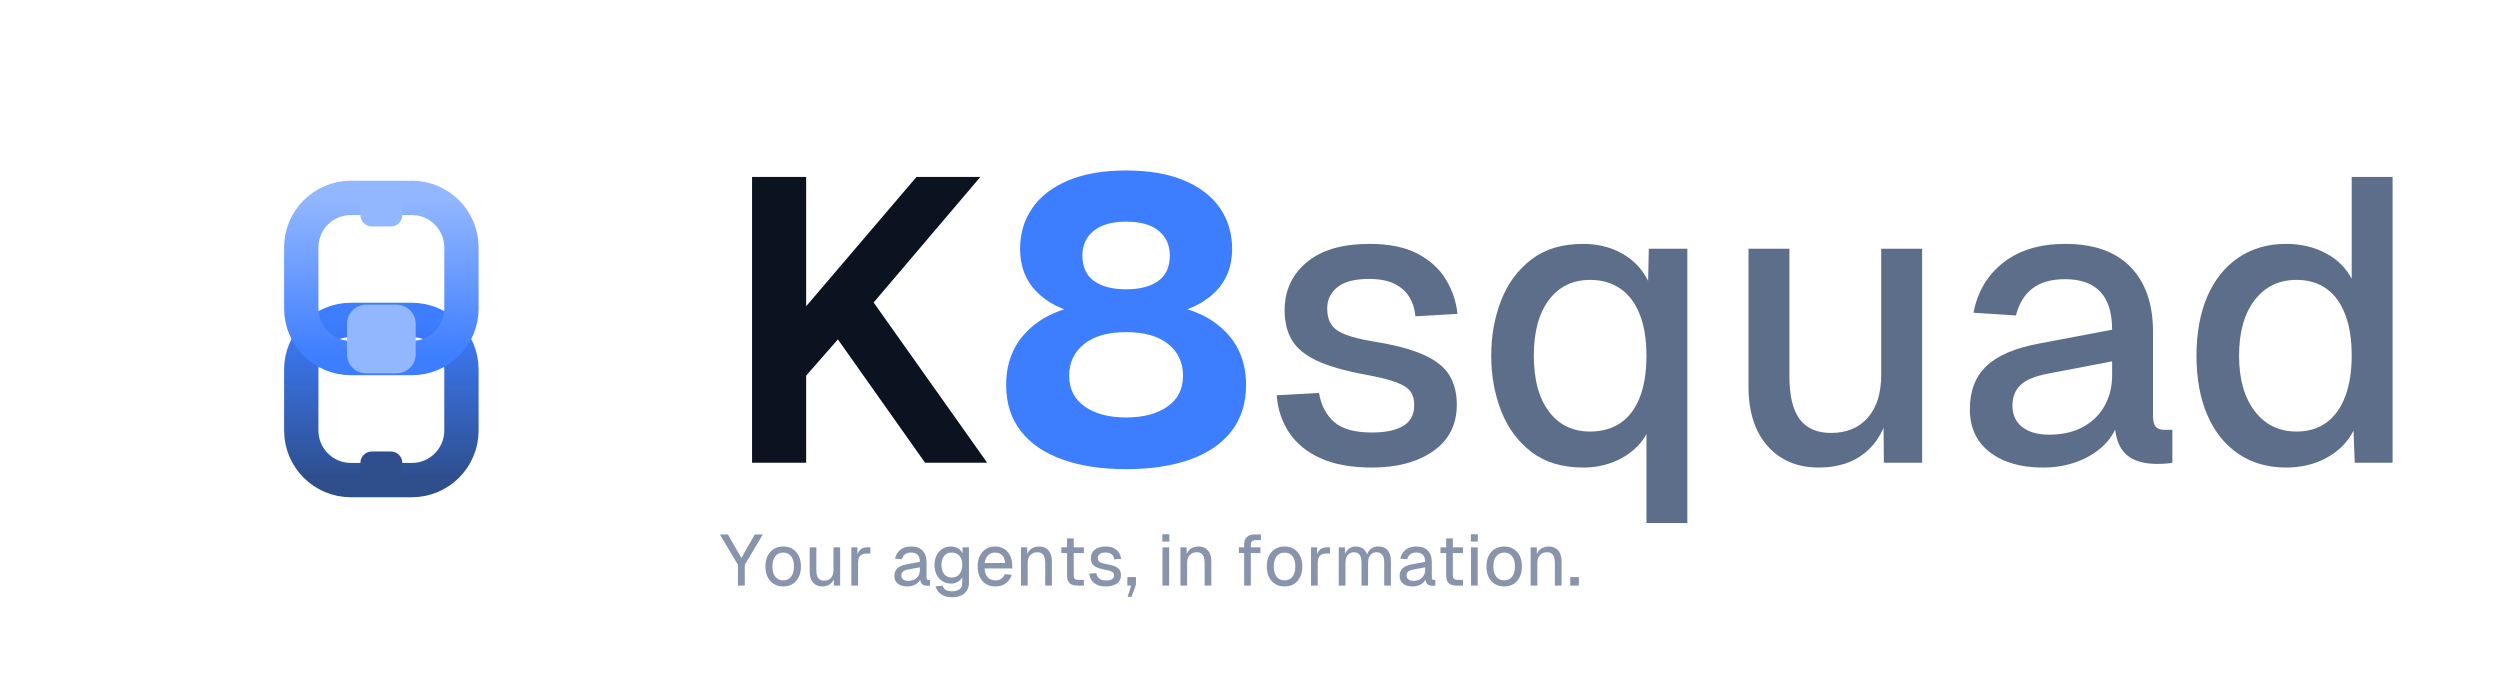
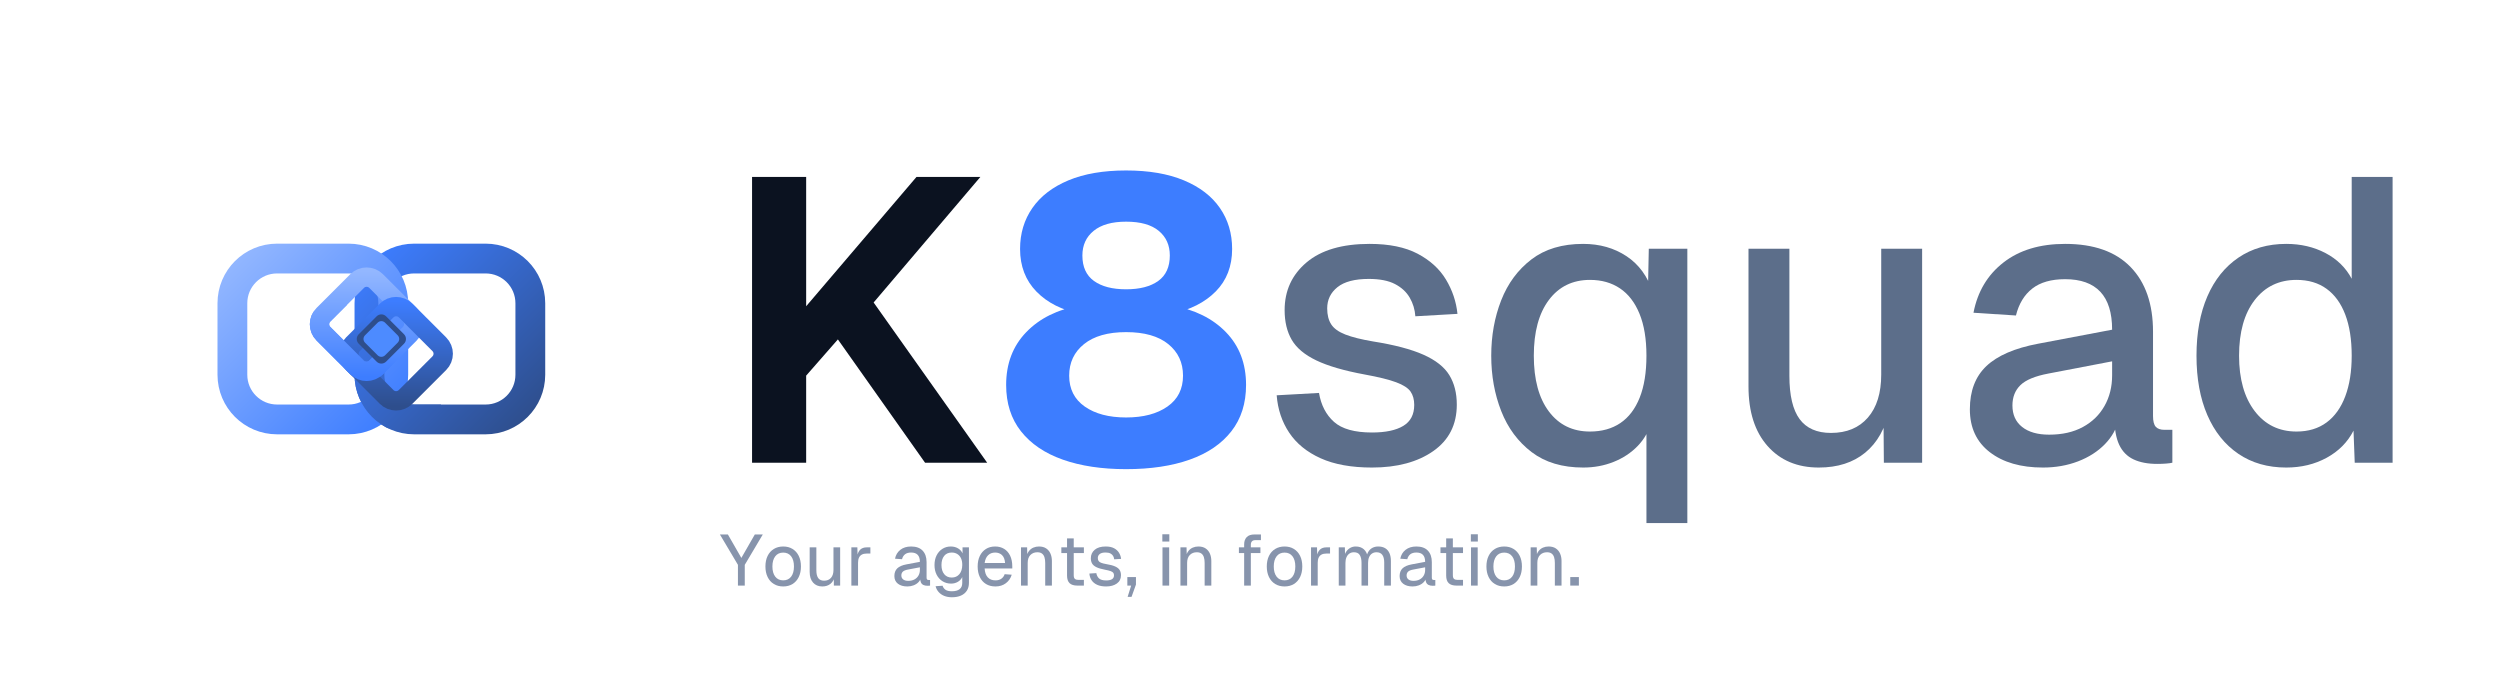
<svg xmlns="http://www.w3.org/2000/svg" width="1180" height="320" viewBox="0 0 1180 320">
+   <defs>
+     <linearGradient id="odinL" x1="0" y1="0" x2="1" y2="1">
+       <stop offset="0" stop-color="#93B7FF" />
+       <stop offset="1" stop-color="#3D7DFF" />
+     </linearGradient>
+     <linearGradient id="odinR" x1="0" y1="0" x2="1" y2="1">
+       <stop offset="0" stop-color="#3D7DFF" />
+       <stop offset="1" stop-color="#2E4E8C" />
+     </linearGradient>
+     <clipPath id="odinCB">
+       <rect x="176" y="256" width="160" height="120" />
+     </clipPath>
+     <clipPath id="odinCK">
+       <rect x="166" y="256" width="180" height="120" />
+     </clipPath>
+   </defs>
  <defs>
    <linearGradient id="ringTop" x1="0" y1="0" x2="0" y2="1">
      <stop offset="0" stop-color="#93B7FF" />
      <stop offset="1" stop-color="#3D7DFF" />
    </linearGradient>
    <linearGradient id="ringBot" x1="0" y1="0" x2="0" y2="1">
      <stop offset="0" stop-color="#3D7DFF" />
      <stop offset="1" stop-color="#2E4E8C" />
    </linearGradient>
    <linearGradient id="wedge" x1="0" y1="0" x2="1" y2="0">
      <stop offset="0" stop-color="#2E4E8C" />
      <stop offset="1" stop-color="#93B7FF" />
    </linearGradient>
  </defs>
  <rect width="1180" height="320" fill="#FFFFFF" />
  <g transform="translate(90,70.0) scale(1.8)">
-     <g>
-       <rect x="29.00" y="45.00" width="42.00" height="42.00" rx="13.00" fill="none" stroke="url(#ringBot)" stroke-width="9" />
-       <rect x="29.00" y="13.00" width="42.00" height="42.00" rx="13.00" fill="none" stroke="url(#ringTop)" stroke-width="9" />
-       <rect x="41.00" y="41.00" width="18.00" height="18.00" rx="5.00" fill="#93B7FF" />
-       <rect x="44.50" y="9.50" width="11.00" height="11.00" rx="3.00" fill="#93B7FF" />
-       <rect x="44.50" y="79.50" width="11.00" height="11.00" rx="3.00" fill="#2E4E8C" />
+     <g transform="scale(0.195313)">
+       <path d="M300,148 h96 a60,60 0 0 1 60,60 v96 a60,60 0 0 1 -60,60 h-96 a60,60 0 0 1 -60,-60 v-96 a60,60 0 0 1 60,-60 z" fill="none" stroke="url(#odinR)" stroke-width="40" stroke-linejoin="round" />
+       <path d="M116,148 h96 a60,60 0 0 1 60,60 v96 a60,60 0 0 1 -60,60 h-96 a60,60 0 0 1 -60,-60 v-96 a60,60 0 0 1 60,-60 z" fill="none" stroke="url(#odinL)" stroke-width="40" stroke-linejoin="round" />
+       <g clip-path="url(#odinCB)">
+         <path d="M300,148 h96 a60,60 0 0 1 60,60 v96 a60,60 0 0 1 -60,60 h-96 a60,60 0 0 1 -60,-60 v-96 a60,60 0 0 1 60,-60 z" fill="none" stroke="url(#odinR)" stroke-width="40" stroke-linejoin="round" />
+       </g>
+       <g transform="rotate(45 256 256)">
+         <path d="M196,206 h64 a18,18 0 0 1 18,18 v64 a18,18 0 0 1 -18,18 h-64 a18,18 0 0 1 -18,-18 v-64 a18,18 0 0 1 18,-18 z" fill="none" stroke="url(#odinL)" stroke-width="26" stroke-linejoin="round" />
+         <path d="M252,206 h64 a18,18 0 0 1 18,18 v64 a18,18 0 0 1 -18,18 h-64 a18,18 0 0 1 -18,-18 v-64 a18,18 0 0 1 18,-18 z" fill="none" stroke="url(#odinR)" stroke-width="26" stroke-linejoin="round" />
+         <g clip-path="url(#odinCK)">
+           <path d="M196,206 h64 a18,18 0 0 1 18,18 v64 a18,18 0 0 1 -18,18 h-64 a18,18 0 0 1 -18,-18 v-64 a18,18 0 0 1 18,-18 z" fill="none" stroke="url(#odinL)" stroke-width="26" stroke-linejoin="round" />
+         </g>
+         <rect x="230" y="230" width="52" height="52" rx="9" fill="#2E4E8C" />
+         <rect x="237" y="237" width="38" height="38" rx="7" fill="#4D8BFF" />
+       </g>
    </g>
  </g>
  <g transform="translate(340,218.4)">
    <path d="M78.8 0V710H213.2V388.68L487.32 710H646.04L380.8 398.04L662.84 0H508.56L292 306.32L213.2 216.32V0Z" fill="#0B1220" transform="translate(0.00,0.00) scale(0.19,-0.19)" />
    <path d="M331.999 -16Q241.599 -16 174.6 7.7Q107.6 31.4 70.8 78.1Q34 124.8 34 193.2Q34 272.6 83.9 324.3Q133.8 376 217.6 390.4L219.6 369.8Q150.2 383.2 109.4 425Q68.6 466.8 68.6 531Q68.6 588.8 99.2 632.8Q129.8 676.8 188.6 701.4Q247.399 726 331.999 726Q416.598 726 475.598 701.4Q534.598 676.8 564.997 632.8Q595.397 588.8 595.397 531Q595.397 466.8 554.797 425.6Q514.198 384.4 444.398 369.8L446.398 390.4Q530.598 375.4 580.297 324Q629.997 272.6 629.997 193.2Q629.997 124.8 593.497 78.1Q556.998 31.4 490.198 7.7Q423.398 -16 331.999 -16ZM331.999 112.398Q395.999 112.398 434.7 139.498Q473.4 166.599 473.4 216.199Q473.4 265 436.7 294.7Q400 324.401 331.999 324.401Q264.398 324.401 227.498 294.7Q190.598 265 190.598 216.199Q190.598 166.599 229.298 139.498Q267.998 112.398 331.999 112.398ZM331.999 430.799Q382.999 430.799 411.8 451.5Q440.6 472.2 440.6 514.801Q440.6 553.201 413.1 576.001Q385.599 598.802 331.999 598.802Q279.398 598.802 251.398 576.001Q223.398 553.201 223.398 514.801Q223.398 472.2 252.198 451.5Q280.998 430.799 331.999 430.799Z" fill="#3D7DFF" transform="translate(128.44,0.00) scale(0.19,-0.19)" />
    <path d="M278.759 -12Q202.24 -12 151.14 11.08Q100.04 34.16 73.06 74.74Q46.08 115.32 42.08 167.48L147.197 173.32Q154.878 127.88 184.458 101.459Q214.038 75.039 278.919 75.039Q329.24 75.039 356.5 91.419Q383.76 107.799 383.76 143.6Q383.76 163.48 374.66 176.68Q365.56 189.88 338.92 199.82Q312.28 209.76 260.839 219.12Q184.12 233.28 140.6 254.12Q97.08 274.961 79.44 305.36Q61.801 335.76 61.801 379.04Q61.801 451.64 116.3 497.62Q170.8 543.6 272.879 543.6Q345.758 543.6 392.178 519.18Q438.598 494.76 462.558 455.04Q486.517 415.32 491.197 369.76L386.56 363.76Q384.88 388.76 372.6 409.961Q360.32 431.161 335.92 443.861Q311.519 456.561 270.879 456.561Q218.518 456.561 193.038 436.081Q167.558 415.6 167.558 383.36Q167.558 359.12 177.578 343.66Q187.598 328.199 212.738 318.419Q237.878 308.639 281.319 301.279Q361.078 288.599 406.678 268.279Q452.278 247.959 470.898 217.659Q489.517 187.359 489.517 144.24Q489.517 69.8 431.098 28.9Q372.678 -12 278.759 -12Z" fill="#5C6E8A" transform="translate(254.60,0.00) scale(0.19,-0.19)" />
    <path d="M529.238 -150H427.641V113.68L439.801 101.28Q430.321 66.8 405.821 41.48Q381.321 16.16 346.221 2.08Q311.12 -12 270.6 -12Q192.72 -12 142.22 26.52Q91.72 65.04 66.9 128.2Q42.08 191.36 42.08 265.8Q42.08 340.4 66.82 403.48Q91.56 466.56 141.98 505.08Q192.4 543.6 270.28 543.6Q331.961 543.6 378.141 513.02Q424.321 482.44 443.321 423.6L431.161 417.76L433.481 531.6H529.238ZM287.399 77.438Q331.519 77.438 362.78 98.479Q394.04 119.519 410.84 161.599Q427.641 203.679 427.641 265.8Q427.641 327.92 410.42 370.001Q393.2 412.081 361.86 433.121Q330.519 454.161 287.399 454.161Q222.718 454.161 185.278 404.321Q147.837 354.481 147.837 265.8Q147.837 177.119 185.278 127.279Q222.718 77.438 287.399 77.438Z" fill="#5C6E8A" transform="translate(355.87,0.00) scale(0.19,-0.19)" />
    <path d="M250.801 -12Q170.841 -12 123.501 41.5Q76.161 95 76.161 189.48V531.6H177.758V215.839Q177.758 142.839 203.098 108.418Q228.438 73.998 281.119 73.998Q339.64 73.998 372.76 112.098Q405.881 150.199 405.881 219.119V531.6H507.478V0H412.44L411.321 137.239L425.76 131.039Q411.04 61.88 366.04 24.94Q321.04 -12 250.801 -12Z" fill="#5C6E8A" transform="translate(470.82,0.00) scale(0.19,-0.19)" />
    <path d="M223.64 -12Q141.16 -12 91.62 26.16Q42.08 64.32 42.08 132.64Q42.08 201.28 83.28 240.2Q124.48 279.12 211.64 295.6L395.481 330.44Q395.481 393.44 366.14 424.681Q336.8 455.921 278.759 455.921Q227.118 455.921 197.278 432.701Q167.438 409.481 156.558 365.72L51.08 372.56Q66.24 451.24 125.58 497.42Q184.92 543.6 278.759 543.6Q385.558 543.6 441.318 486.18Q497.078 428.76 497.078 325.36V116.118Q497.078 96.839 503.898 89.259Q510.718 81.679 525.718 81.679H545.118V0Q540.318 -1.32 529.558 -2.14Q518.799 -2.96 507.359 -2.96Q472.479 -2.96 448.619 8.3Q424.759 19.56 412.999 44.7Q401.24 69.84 401.24 112.24L411.88 108Q404.24 73.52 377.56 46.1Q350.88 18.68 310.8 3.34Q270.72 -12 223.64 -12ZM238.999 69.679Q287.839 69.679 322.78 88.659Q357.72 107.639 376.6 141.06Q395.481 174.48 395.481 217.04V251.841L236.918 221.44Q187.558 212.08 167.697 192.7Q147.837 173.32 147.837 142.24Q147.837 107.799 172.018 88.739Q196.198 69.679 238.999 69.679Z" fill="#5C6E8A" transform="translate(581.78,0.00) scale(0.19,-0.19)" />
    <path d="M264.961 -12Q196.28 -12 146.1 22.08Q95.92 56.16 69 118.4Q42.08 180.64 42.08 265.8Q42.08 350.96 69.08 413.2Q96.08 475.44 146.34 509.52Q196.6 543.6 264.961 543.6Q319.08 543.6 362.44 520.86Q405.801 498.12 427.641 456.96V710H529.238V0H435.161L432.161 79.68Q410.161 36.68 365.561 12.34Q320.961 -12 264.961 -12ZM290.599 77.438Q334.72 77.438 365.22 99.999Q395.72 122.559 411.68 164.979Q427.641 207.4 427.641 265.8Q427.641 325.88 411.68 367.881Q395.72 409.881 365.22 432.021Q334.72 454.161 290.599 454.161Q225.238 454.161 186.538 403.901Q147.837 353.641 147.837 265.8Q147.837 179.119 186.618 128.279Q225.398 77.438 290.599 77.438Z" fill="#5C6E8A" transform="translate(688.75,0.00) scale(0.19,-0.19)" />
  </g>
  <path d="M244.28 0V288.08L-6.16 710H104.642L291.761 384.081L478.72 710H589.522L339.162 288.08V0Z" fill="#8794AC" transform="translate(340.00,276.40) scale(0.034,-0.034)" />
  <path d="M289.961 -12Q215.76 -12 159.92 22.08Q104.08 56.16 73.56 118.74Q43.04 181.32 43.04 265.4Q43.04 350.4 73.56 412.48Q104.08 474.56 159.92 508.68Q215.76 542.8 289.961 542.8Q364.161 542.8 419.541 508.68Q474.921 474.56 505.441 412.48Q535.961 350.4 535.961 265.4Q535.961 181.32 505.441 118.74Q474.921 56.16 419.541 22.08Q364.161 -12 289.961 -12ZM289.961 72.721Q360.72 72.721 399.9 123.981Q439.08 175.24 439.08 265.4Q439.08 355.48 399.9 406.779Q360.72 458.079 289.961 458.079Q219.201 458.079 179.561 406.779Q139.922 355.48 139.922 265.4Q139.922 175.24 179.561 123.981Q219.201 72.721 289.961 72.721Z" fill="#8794AC" transform="translate(359.82,276.40) scale(0.034,-0.034)" />
  <path d="M252.4 -12Q172.92 -12 125.5 41.5Q78.08 95 78.08 189.24V530.8H170.881V213.92Q170.881 138.921 197.301 103.461Q223.721 68.001 278.561 68.001Q339.32 68.001 373.88 107.301Q408.439 146.601 408.439 216.561V530.8H501.241V0H413.72L413.16 134.121L426.88 127.521Q411.52 60.44 366.52 24.22Q321.52 -12 252.4 -12Z" fill="#8794AC" transform="translate(379.51,276.40) scale(0.034,-0.034)" />
  <path d="M78.08 0V530.8H161.202L165.362 393.92L156.881 396.84Q167.282 466.6 200.742 498.7Q234.202 530.8 290.522 530.8H342.042V444.879H291.282Q251.042 444.879 224.461 430.859Q197.881 416.839 184.381 388.939Q170.881 361.039 170.881 317.519V0Z" fill="#8794AC" transform="translate(399.19,276.40) scale(0.034,-0.034)" />
  <path d="" fill="#8794AC" transform="translate(412.28,276.40) scale(0.034,-0.034)" />
  <path d="M223.32 -12Q141.08 -12 92.06 26.08Q43.04 64.16 43.04 132.32Q43.04 200.64 83.64 239.6Q124.24 278.56 211.32 294.8L397.24 329.72Q397.24 394.72 366.82 426.84Q336.4 458.959 275.881 458.959Q222.561 458.959 191.641 435.099Q160.721 411.24 149.282 366.36L52.04 373.28Q67.12 450.12 125.54 496.46Q183.96 542.8 275.881 542.8Q380.281 542.8 435.161 485.34Q490.042 427.88 490.042 325.68V111.561Q490.042 92.921 496.702 85.381Q503.362 77.841 518.362 77.841H538.561V0Q534.161 -1.16 524.281 -1.82Q514.401 -2.48 503.681 -2.48Q468.241 -2.48 445.061 8.9Q421.881 20.28 411 45.1Q400.12 69.92 400.12 111.12L410.44 108Q403.12 73.76 376.28 46.3Q349.44 18.84 309.4 3.42Q269.36 -12 223.32 -12ZM235.001 65.841Q285.92 65.841 322.14 85.581Q358.36 105.32 377.8 139.78Q397.24 174.24 397.24 217.52V253.92L231.961 222.72Q180.282 213.04 160.102 193.1Q139.922 173.16 139.922 141.12Q139.922 105.401 165.261 85.621Q190.601 65.841 235.001 65.841Z" fill="#8794AC" transform="translate(420.68,276.40) scale(0.034,-0.034)" />
  <path d="M284.361 -162Q224.72 -162 177.96 -143.0Q131.2 -124 100.28 -89.12Q69.36 -54.24 58.2 -8.48L155.002 -1.84Q166.522 -37.4 195.901 -58.019Q225.281 -78.639 284.361 -78.639Q353.88 -78.639 391.06 -50.119Q428.24 -21.599 428.24 36.08V118.32Q409.24 76.96 367.24 52.28Q325.24 27.6 273.24 27.6Q206.4 27.6 154.1 60.52Q101.8 93.44 72.42 151.52Q43.04 209.6 43.04 285.08Q43.04 361.24 71.96 418.94Q100.88 476.64 152.26 509.72Q203.64 542.8 269.56 542.8Q325.96 542.8 369.94 516.8Q413.92 490.8 432.24 446.96V530.8H521.202V38.24Q521.202 -25.04 492.521 -69.98Q463.841 -114.92 410.921 -138.46Q358.001 -162 284.361 -162ZM282.441 111.681Q348.28 111.681 387.88 158.181Q427.48 204.68 428.4 285.24Q429.32 339.2 411.46 377.94Q393.6 416.68 360.3 437.739Q327 458.799 282.441 458.799Q214.601 458.799 177.261 412.139Q139.922 365.48 139.922 285.24Q139.922 204.92 178.261 158.301Q216.601 111.681 282.441 111.681Z" fill="#8794AC" transform="translate(439.62,276.40) scale(0.034,-0.034)" />
  <path d="M289.721 -12Q213.76 -12 158.42 22.08Q103.08 56.16 73.06 118.74Q43.04 181.32 43.04 265.4Q43.04 349.48 73.06 411.56Q103.08 473.64 157.5 508.22Q211.92 542.8 286.041 542.8Q356.481 542.8 410.321 509.98Q464.161 477.16 494.021 414.76Q523.881 352.36 523.881 263.2V237.48H140.002Q144.762 155.36 184.061 113.921Q223.361 72.481 290.041 72.481Q340.2 72.481 372.66 95.901Q405.12 119.32 417.8 158.36L515.961 151.12Q494.881 78.84 435.141 33.42Q375.401 -12 289.721 -12ZM140.002 313.88H423.72Q418.12 388.48 380.78 423.559Q343.44 458.639 286.041 458.639Q226.961 458.639 188.661 422.059Q150.362 385.48 140.002 313.88Z" fill="#8794AC" transform="translate(459.99,276.40) scale(0.034,-0.034)" />
  <path d="M78.08 0V530.8H162.841L166.241 392.84L155.121 401.279Q164.801 450.04 189.761 481.26Q214.721 512.48 250.381 527.64Q286.041 542.8 327.441 542.8Q388.041 542.8 427.701 516.04Q467.361 489.28 487.141 443.78Q506.921 398.28 506.921 341.48V0H414.119V314.039Q414.119 362.239 403.18 395.259Q392.24 428.279 368.16 445.539Q344.08 462.799 305.2 462.799Q246.121 462.799 208.501 424.819Q170.881 386.839 170.881 314.039V0Z" fill="#8794AC" transform="translate(479.26,276.40) scale(0.034,-0.034)" />
  <path d="M275.92 0Q202.4 0 167.3 33.76Q132.2 67.52 132.2 139.361V655.04H225.002V143.441Q225.002 107.121 241.042 93.081Q257.082 79.041 290.162 79.041H366.002V0ZM53.08 451.759V530.8H366.002V451.759Z" fill="#8794AC" transform="translate(499.15,276.40) scale(0.034,-0.034)" />
  <path d="M275.881 -12Q201.12 -12 150.82 11.04Q100.52 34.08 73.78 74.62Q47.04 115.16 43.04 167.24L139.602 173.16Q147.442 126.44 177.981 98.981Q208.521 71.521 275.961 71.521Q328.12 71.521 356.5 88.461Q384.88 105.401 384.88 142.8Q384.88 163.24 375.58 176.84Q366.28 190.44 338.96 200.66Q311.64 210.88 258.92 220.56Q183.56 234.64 140.8 255.56Q98.04 276.48 80.72 306.68Q63.4 336.88 63.4 379.52Q63.4 451.32 116.9 497.06Q170.4 542.8 269.441 542.8Q340.881 542.8 386.341 518.34Q431.801 493.88 455.282 454.52Q478.762 415.16 483.602 370.88L387.28 364.88Q385.44 389.88 372.8 411.48Q360.16 433.08 334.96 446.18Q309.76 459.279 267.441 459.279Q212.761 459.279 186.521 438.04Q160.282 416.8 160.282 383.68Q160.282 358.56 170.542 342.58Q180.801 326.6 206.621 316.46Q232.441 306.32 277.161 298.641Q356.041 285.801 400.841 265.641Q445.641 245.481 463.702 215.58Q481.762 185.68 481.762 143.12Q481.762 69.4 424.301 28.7Q366.841 -12 275.881 -12Z" fill="#8794AC" transform="translate(512.72,276.40) scale(0.034,-0.034)" />
  <path d="M47.16 -156.32 95.96 0H43.04V118.361H162.681V14.32L101.401 -156.32Z" fill="#8794AC" transform="translate(530.64,276.40) scale(0.034,-0.034)" />
  <path d="" fill="#8794AC" transform="translate(537.64,276.40) scale(0.034,-0.034)" />
  <path d="M78.08 0V530.8H170.881V0ZM76 611.48V712.52H172.961V611.48Z" fill="#8794AC" transform="translate(546.04,276.40) scale(0.034,-0.034)" />
  <path d="M78.08 0V530.8H162.841L166.241 392.84L155.121 401.279Q164.801 450.04 189.761 481.26Q214.721 512.48 250.381 527.64Q286.041 542.8 327.441 542.8Q388.041 542.8 427.701 516.04Q467.361 489.28 487.141 443.78Q506.921 398.28 506.921 341.48V0H414.119V314.039Q414.119 362.239 403.18 395.259Q392.24 428.279 368.16 445.539Q344.08 462.799 305.2 462.799Q246.121 462.799 208.501 424.819Q170.881 386.839 170.881 314.039V0Z" fill="#8794AC" transform="translate(554.51,276.40) scale(0.034,-0.034)" />
  <path d="" fill="#8794AC" transform="translate(574.40,276.40) scale(0.034,-0.034)" />
  <path d="M130.903 0V573.311Q130.903 635.005 166.1 672.502Q201.297 710 275.791 710H363.882V630.912H285.383Q254.383 630.912 239.083 614.111Q223.782 597.311 223.782 567.211V0ZM58.104 451.71V530.798H356.782V451.71Z" fill="#8794AC" transform="translate(582.79,276.40) scale(0.034,-0.034)" />
  <path d="M289.961 -12Q215.76 -12 159.92 22.08Q104.08 56.16 73.56 118.74Q43.04 181.32 43.04 265.4Q43.04 350.4 73.56 412.48Q104.08 474.56 159.92 508.68Q215.76 542.8 289.961 542.8Q364.161 542.8 419.541 508.68Q474.921 474.56 505.441 412.48Q535.961 350.4 535.961 265.4Q535.961 181.32 505.441 118.74Q474.921 56.16 419.541 22.08Q364.161 -12 289.961 -12ZM289.961 72.721Q360.72 72.721 399.9 123.981Q439.08 175.24 439.08 265.4Q439.08 355.48 399.9 406.779Q360.72 458.079 289.961 458.079Q219.201 458.079 179.561 406.779Q139.922 355.48 139.922 265.4Q139.922 175.24 179.561 123.981Q219.201 72.721 289.961 72.721Z" fill="#8794AC" transform="translate(596.46,276.40) scale(0.034,-0.034)" />
  <path d="M78.08 0V530.8H161.202L165.362 393.92L156.881 396.84Q167.282 466.6 200.742 498.7Q234.202 530.8 290.522 530.8H342.042V444.879H291.282Q251.042 444.879 224.461 430.859Q197.881 416.839 184.381 388.939Q170.881 361.039 170.881 317.519V0Z" fill="#8794AC" transform="translate(616.15,276.40) scale(0.034,-0.034)" />
  <path d="M78.08 0V530.8H162.841L166.081 397.44L153.921 401.76Q163.081 445.6 185.581 476.9Q208.081 508.2 240.961 525.5Q273.841 542.8 313.601 542.8Q382.361 542.8 425.581 504.68Q468.801 466.56 479.881 398.8L463.561 399.56Q471.721 445.72 493.341 477.3Q514.961 508.88 548.841 525.84Q582.721 542.8 626.321 542.8Q683.081 542.8 722.241 519.34Q761.401 495.88 781.681 450.84Q801.961 405.8 801.961 341.48V0H709.159V320.359Q709.159 391.159 682.319 426.979Q655.48 462.799 602.16 462.799Q566.44 462.799 540.061 445.199Q513.681 427.599 499.321 394.739Q484.961 361.879 484.961 314.84V0H394.08V314.84Q394.08 384.719 370.04 423.759Q346 462.799 289 462.799Q253.281 462.799 226.901 445.199Q200.521 427.599 185.701 394.279Q170.881 360.959 170.881 314.84V0Z" fill="#8794AC" transform="translate(629.24,276.40) scale(0.034,-0.034)" />
  <path d="M223.32 -12Q141.08 -12 92.06 26.08Q43.04 64.16 43.04 132.32Q43.04 200.64 83.64 239.6Q124.24 278.56 211.32 294.8L397.24 329.72Q397.24 394.72 366.82 426.84Q336.4 458.959 275.881 458.959Q222.561 458.959 191.641 435.099Q160.721 411.24 149.282 366.36L52.04 373.28Q67.12 450.12 125.54 496.46Q183.96 542.8 275.881 542.8Q380.281 542.8 435.161 485.34Q490.042 427.88 490.042 325.68V111.561Q490.042 92.921 496.702 85.381Q503.362 77.841 518.362 77.841H538.561V0Q534.161 -1.16 524.281 -1.82Q514.401 -2.48 503.681 -2.48Q468.241 -2.48 445.061 8.9Q421.881 20.28 411 45.1Q400.12 69.92 400.12 111.12L410.44 108Q403.12 73.76 376.28 46.3Q349.44 18.84 309.4 3.42Q269.36 -12 223.32 -12ZM235.001 65.841Q285.92 65.841 322.14 85.581Q358.36 105.32 377.8 139.78Q397.24 174.24 397.24 217.52V253.92L231.961 222.72Q180.282 213.04 160.102 193.1Q139.922 173.16 139.922 141.12Q139.922 105.401 165.261 85.621Q190.601 65.841 235.001 65.841Z" fill="#8794AC" transform="translate(659.16,276.40) scale(0.034,-0.034)" />
  <path d="M275.92 0Q202.4 0 167.3 33.76Q132.2 67.52 132.2 139.361V655.04H225.002V143.441Q225.002 107.121 241.042 93.081Q257.082 79.041 290.162 79.041H366.002V0ZM53.08 451.759V530.8H366.002V451.759Z" fill="#8794AC" transform="translate(678.10,276.40) scale(0.034,-0.034)" />
  <path d="M78.08 0V530.8H170.881V0ZM76 611.48V712.52H172.961V611.48Z" fill="#8794AC" transform="translate(691.66,276.40) scale(0.034,-0.034)" />
  <path d="M289.961 -12Q215.76 -12 159.92 22.08Q104.08 56.16 73.56 118.74Q43.04 181.32 43.04 265.4Q43.04 350.4 73.56 412.48Q104.08 474.56 159.92 508.68Q215.76 542.8 289.961 542.8Q364.161 542.8 419.541 508.68Q474.921 474.56 505.441 412.48Q535.961 350.4 535.961 265.4Q535.961 181.32 505.441 118.74Q474.921 56.16 419.541 22.08Q364.161 -12 289.961 -12ZM289.961 72.721Q360.72 72.721 399.9 123.981Q439.08 175.24 439.08 265.4Q439.08 355.48 399.9 406.779Q360.72 458.079 289.961 458.079Q219.201 458.079 179.561 406.779Q139.922 355.48 139.922 265.4Q139.922 175.24 179.561 123.981Q219.201 72.721 289.961 72.721Z" fill="#8794AC" transform="translate(700.13,276.40) scale(0.034,-0.034)" />
  <path d="M78.08 0V530.8H162.841L166.241 392.84L155.121 401.279Q164.801 450.04 189.761 481.26Q214.721 512.48 250.381 527.64Q286.041 542.8 327.441 542.8Q388.041 542.8 427.701 516.04Q467.361 489.28 487.141 443.78Q506.921 398.28 506.921 341.48V0H414.119V314.039Q414.119 362.239 403.18 395.259Q392.24 428.279 368.16 445.539Q344.08 462.799 305.2 462.799Q246.121 462.799 208.501 424.819Q170.881 386.839 170.881 314.039V0Z" fill="#8794AC" transform="translate(719.81,276.40) scale(0.034,-0.034)" />
  <path d="M43.04 0V118.361H162.681V0Z" fill="#8794AC" transform="translate(739.70,276.40) scale(0.034,-0.034)" />
</svg>
